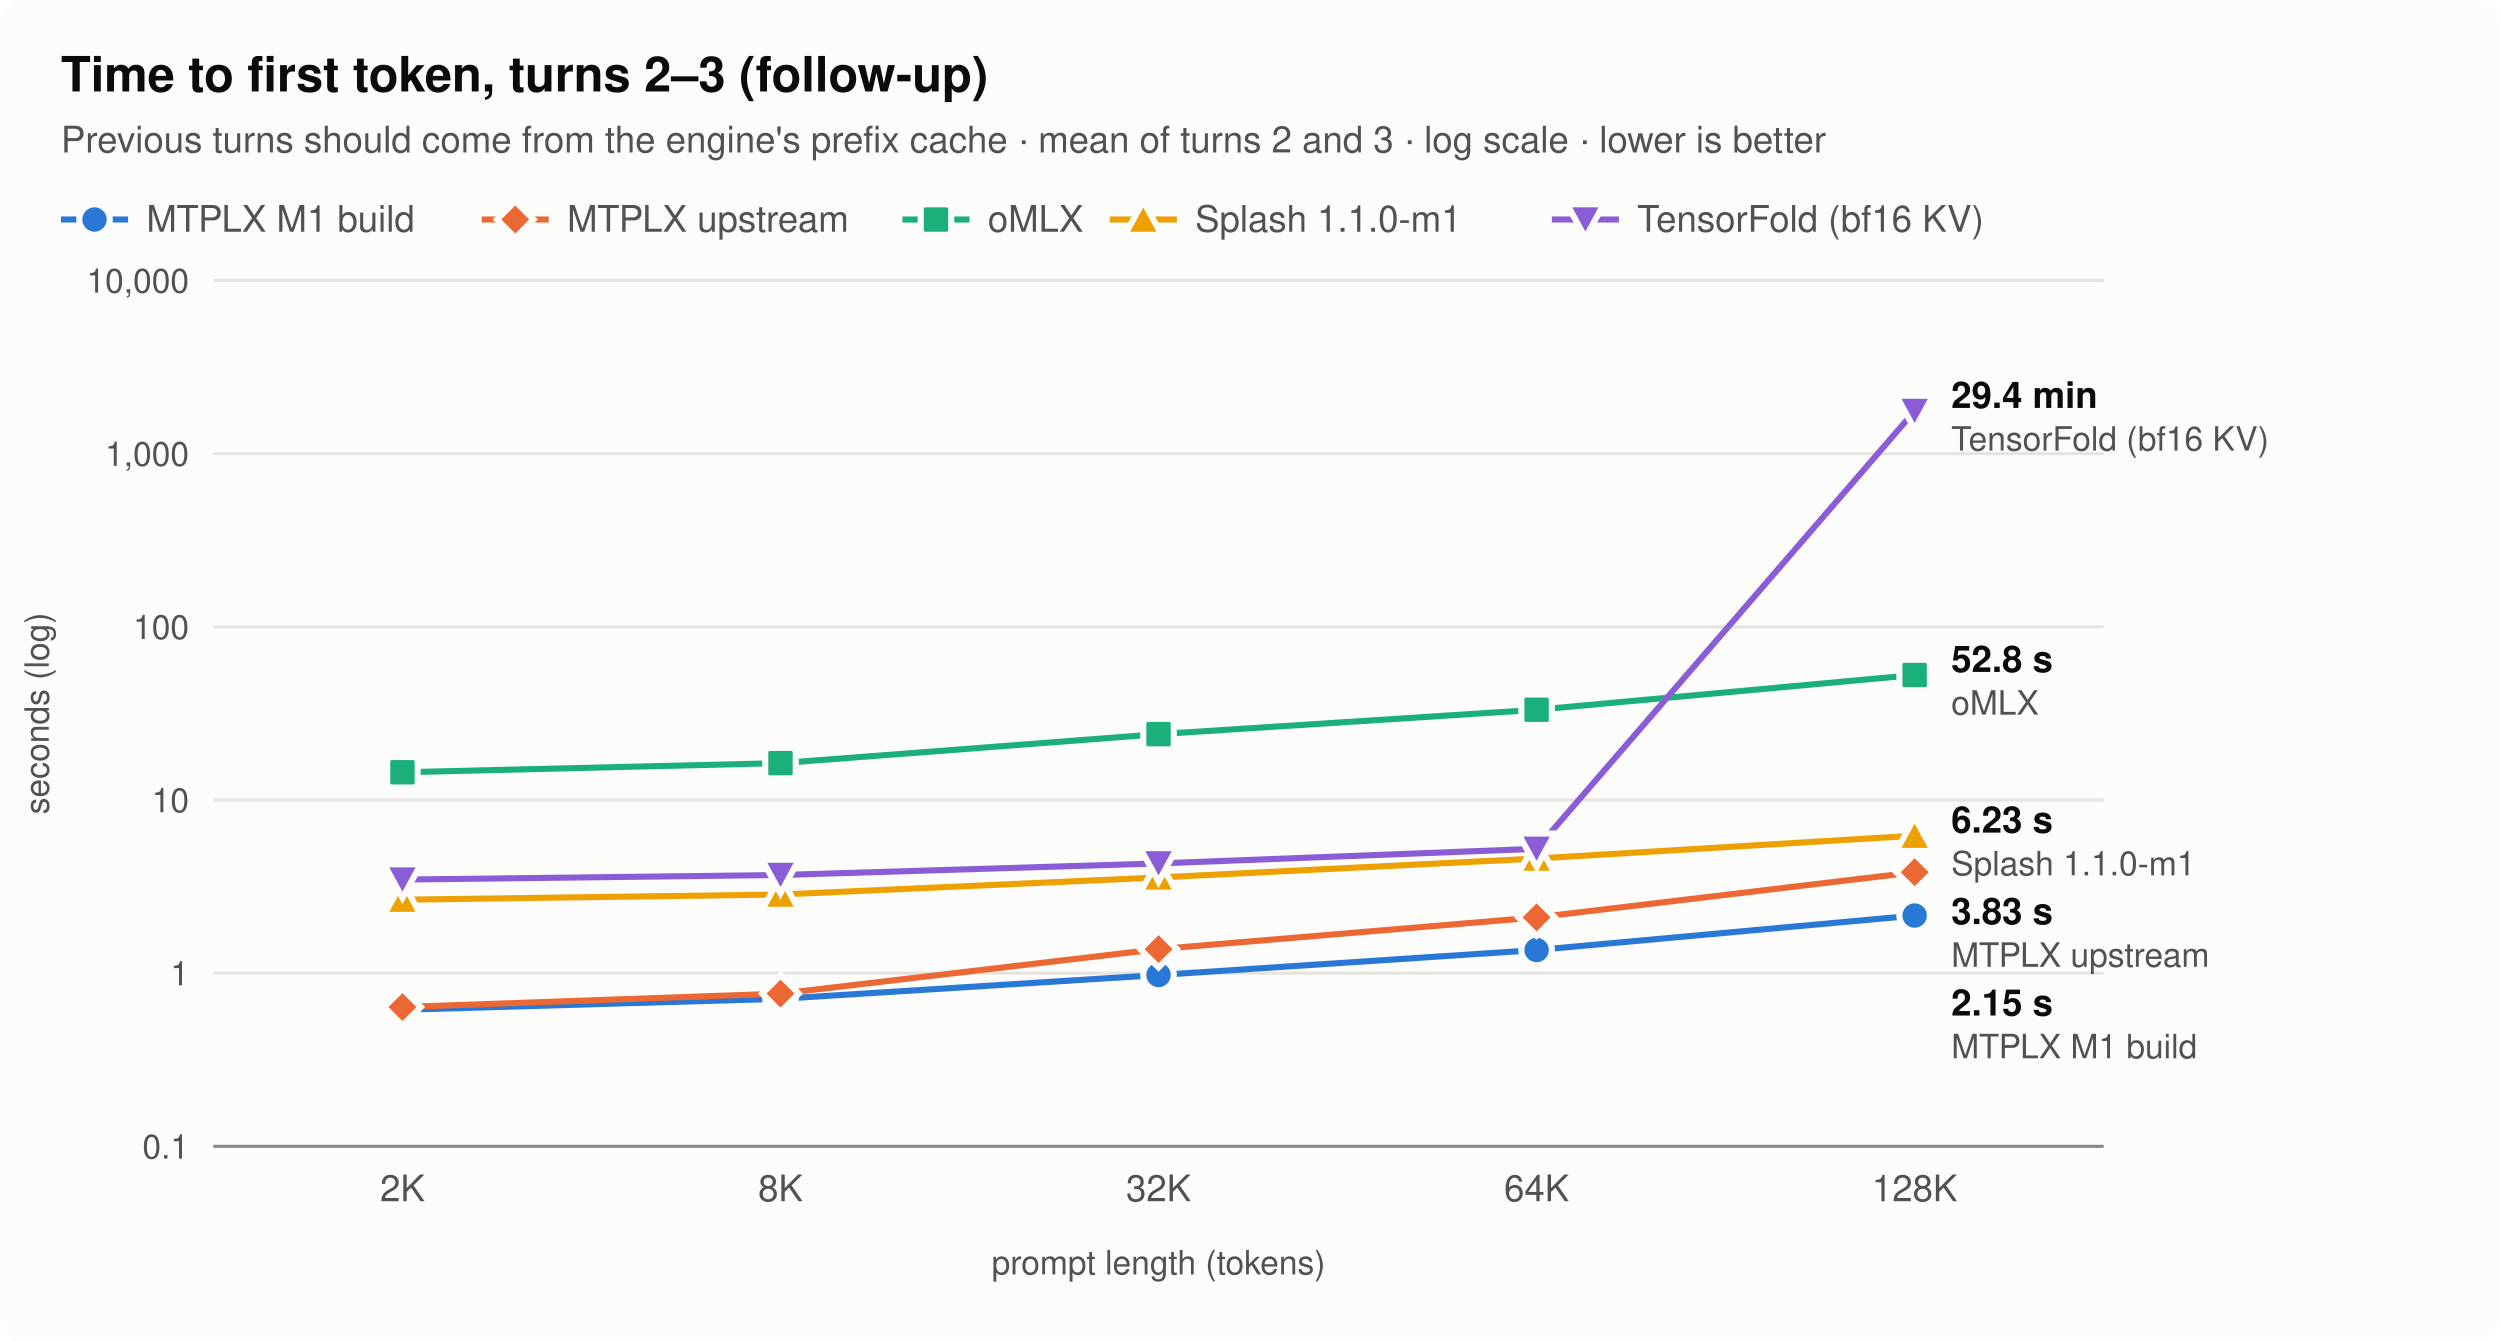
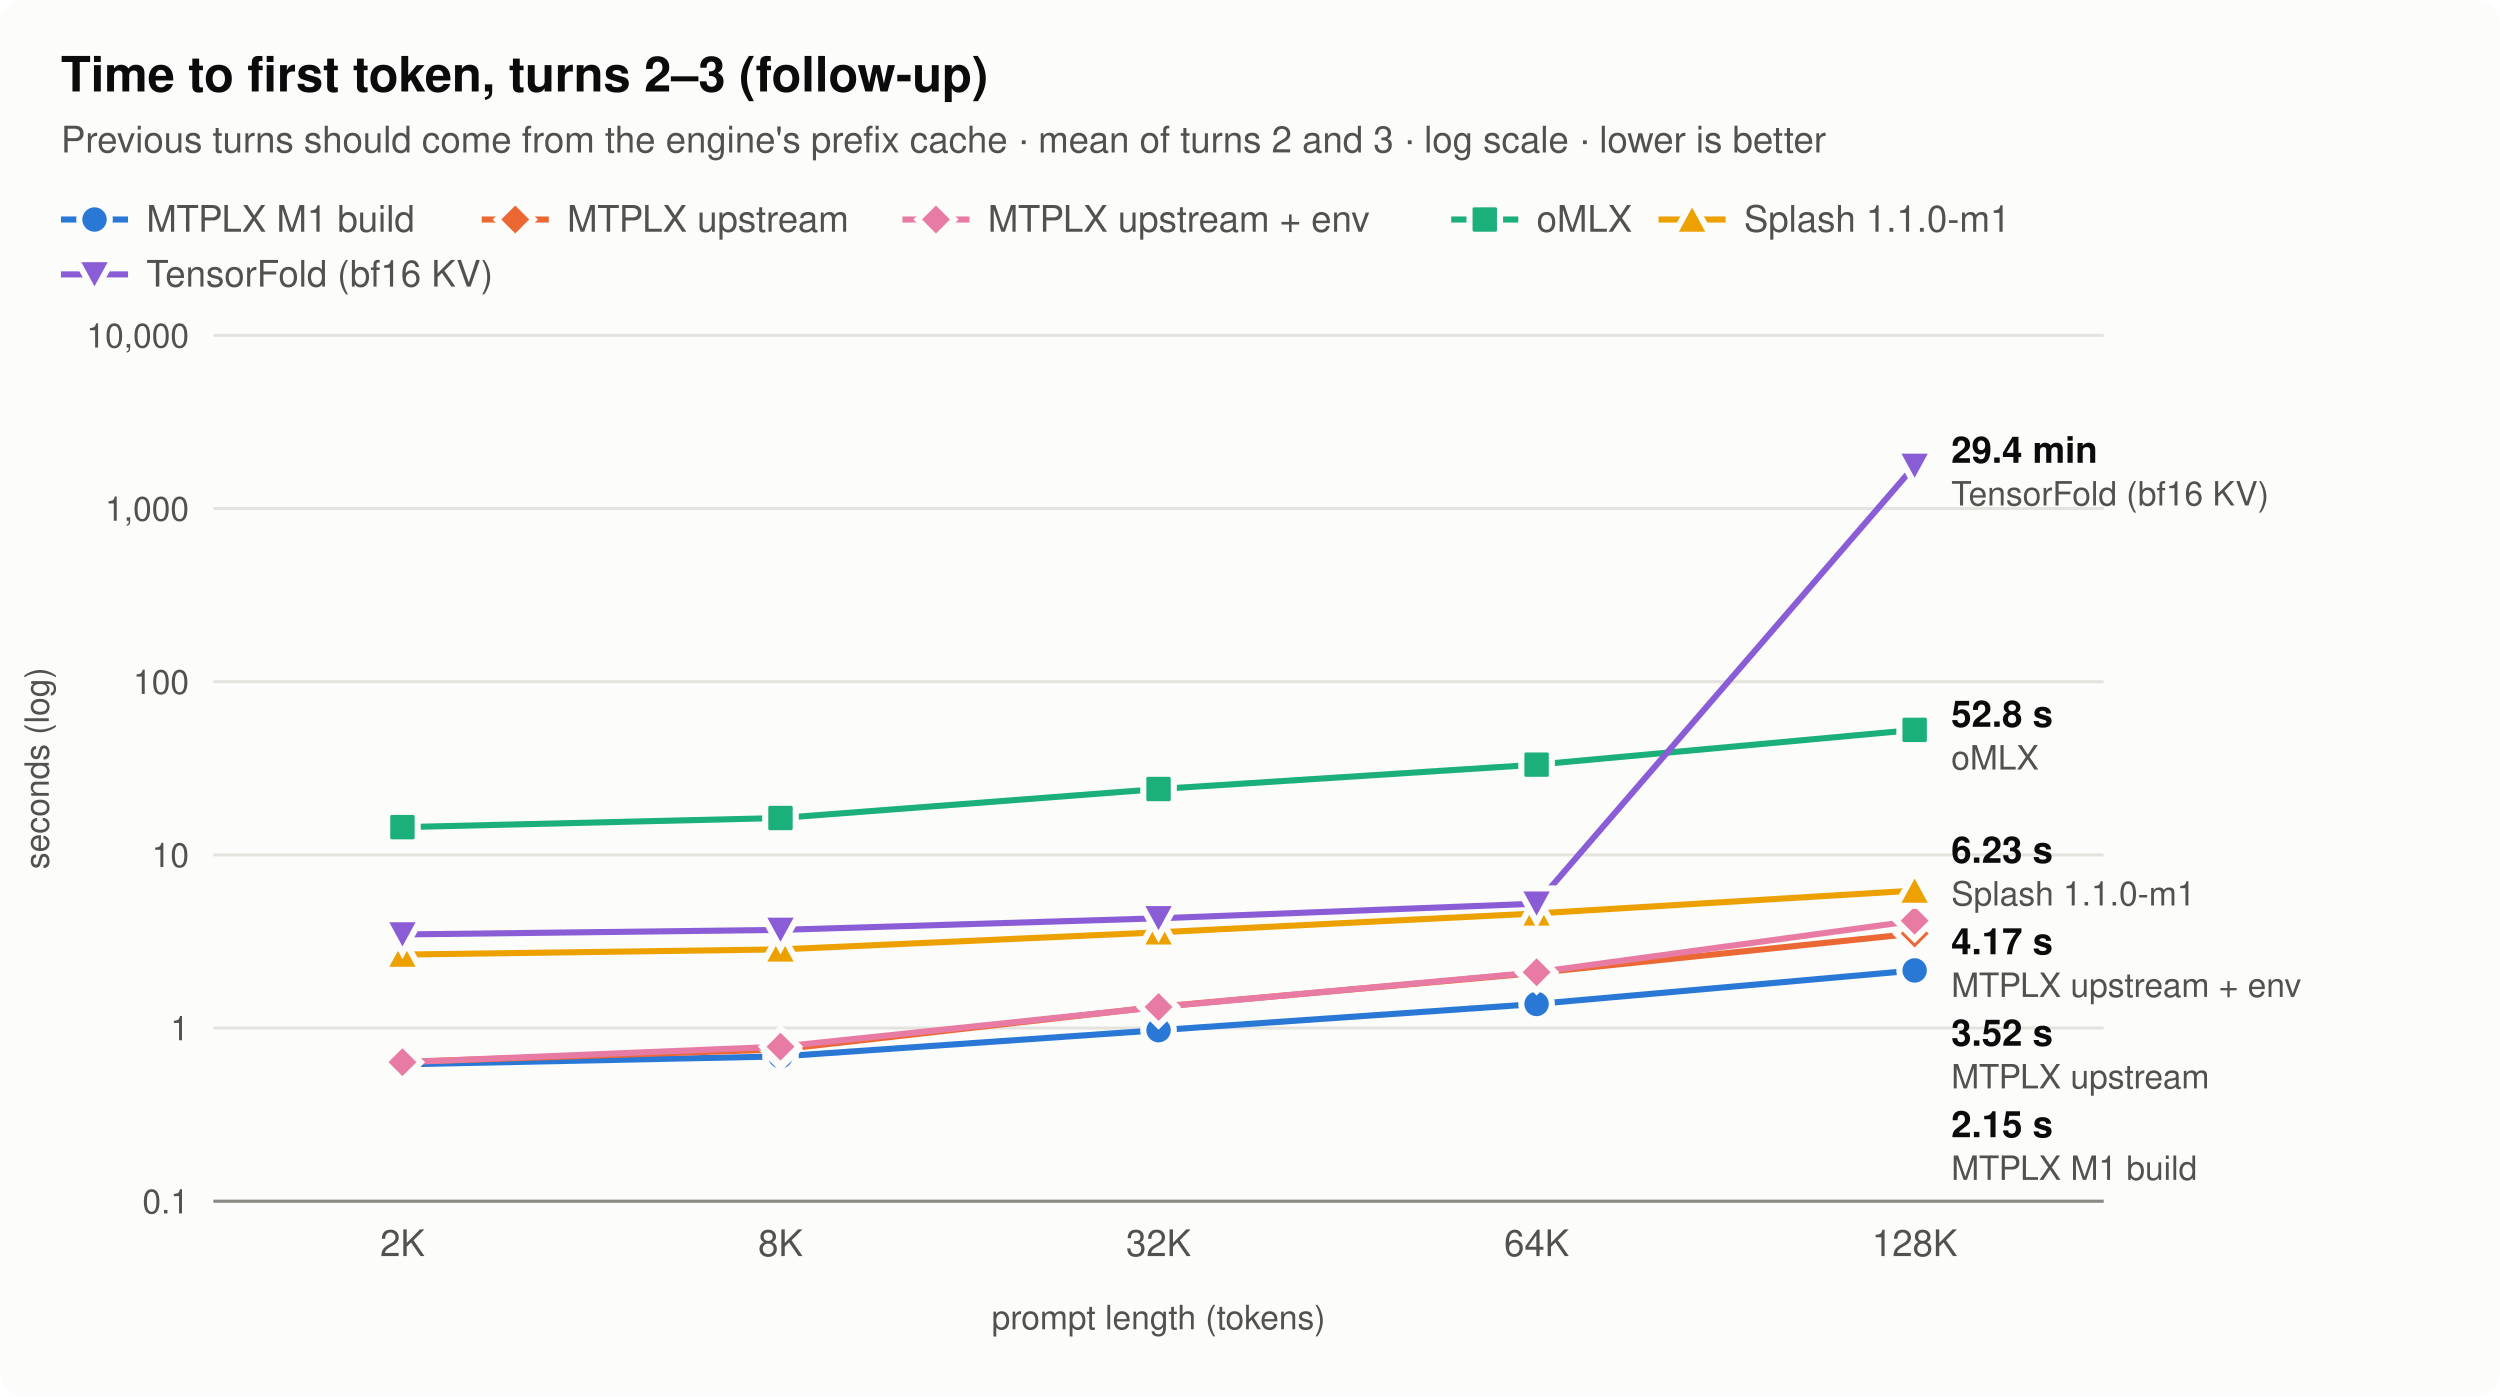
- <svg xmlns="http://www.w3.org/2000/svg" viewBox="0 0 820 440" width="820" height="440" role="img" aria-label="Time to first token, turns 2–3 (follow-up)" font-family="-apple-system,BlinkMacSystemFont,Segoe UI,Helvetica,Arial,sans-serif">
-   <rect width="820" height="440" rx="8" fill="#fcfcfb" />
+ <svg xmlns="http://www.w3.org/2000/svg" viewBox="0 0 820 458" width="820" height="458" role="img" aria-label="Time to first token, turns 2–3 (follow-up)" font-family="-apple-system,BlinkMacSystemFont,Segoe UI,Helvetica,Arial,sans-serif">
+   <rect width="820" height="458" rx="8" fill="#fcfcfb" />
  <text x="20" y="30" fill="#0b0b0b" font-size="16" font-weight="600">Time to first token, turns 2–3 (follow-up)</text>
  <text x="20" y="50" fill="#52514e" font-size="12">Previous turns should come from the engine's prefix cache · mean of turns 2 and 3 · log scale · lower is better</text>
  <line x1="20" x2="42" y1="72" y2="72" stroke="#2a78d6" stroke-width="2" />
  <circle cx="31" cy="72" r="5" fill="#2a78d6" stroke="#fcfcfb" stroke-width="2" />
  <text x="48" y="76" fill="#52514e" font-size="12">MTPLX M1 build</text>
  <line x1="158" x2="180" y1="72" y2="72" stroke="#eb6834" stroke-width="2" />
  <path d="M169 66L175 72L169 78L163 72Z" fill="#eb6834" stroke="#fcfcfb" stroke-width="2" />
  <text x="186" y="76" fill="#52514e" font-size="12">MTPLX upstream</text>
-   <line x1="296" x2="318" y1="72" y2="72" stroke="#1baf7a" stroke-width="2" />
-   <rect x="302" y="67" width="10" height="10" rx="1.5" fill="#1baf7a" stroke="#fcfcfb" stroke-width="2" />
-   <text x="324" y="76" fill="#52514e" font-size="12">oMLX</text>
-   <line x1="364" x2="386" y1="72" y2="72" stroke="#eda100" stroke-width="2" />
-   <path d="M375 66L381 77L369 77Z" fill="#eda100" stroke="#fcfcfb" stroke-width="2" />
-   <text x="392" y="76" fill="#52514e" font-size="12">Splash 1.1.0-m1</text>
-   <line x1="509" x2="531" y1="72" y2="72" stroke="#8a5cd6" stroke-width="2" />
-   <path d="M520 78L526 67L514 67Z" fill="#8a5cd6" stroke="#fcfcfb" stroke-width="2" />
-   <text x="537" y="76" fill="#52514e" font-size="12">TensorFold (bf16 KV)</text>
-   <line x1="70" x2="690" y1="376.0" y2="376.0" stroke="#e4e3de" />
-   <text x="62" y="380.0" fill="#52514e" font-size="11" text-anchor="end">0.1</text>
-   <line x1="70" x2="690" y1="319.2" y2="319.2" stroke="#e4e3de" />
-   <text x="62" y="323.2" fill="#52514e" font-size="11" text-anchor="end">1</text>
-   <line x1="70" x2="690" y1="262.4" y2="262.4" stroke="#e4e3de" />
-   <text x="62" y="266.4" fill="#52514e" font-size="11" text-anchor="end">10</text>
-   <line x1="70" x2="690" y1="205.6" y2="205.6" stroke="#e4e3de" />
-   <text x="62" y="209.6" fill="#52514e" font-size="11" text-anchor="end">100</text>
-   <line x1="70" x2="690" y1="148.8" y2="148.8" stroke="#e4e3de" />
-   <text x="62" y="152.8" fill="#52514e" font-size="11" text-anchor="end">1,000</text>
-   <line x1="70" x2="690" y1="92.0" y2="92.0" stroke="#e4e3de" />
-   <text x="62" y="96.0" fill="#52514e" font-size="11" text-anchor="end">10,000</text>
-   <line x1="70" x2="690" y1="376" y2="376" stroke="#8a8983" />
-   <text x="132.0" y="394" fill="#52514e" font-size="12" text-anchor="middle">2K</text>
-   <text x="256.0" y="394" fill="#52514e" font-size="12" text-anchor="middle">8K</text>
-   <text x="380.0" y="394" fill="#52514e" font-size="12" text-anchor="middle">32K</text>
-   <text x="504.0" y="394" fill="#52514e" font-size="12" text-anchor="middle">64K</text>
-   <text x="628.0" y="394" fill="#52514e" font-size="12" text-anchor="middle">128K</text>
-   <text x="380.0" y="418" fill="#52514e" font-size="11" text-anchor="middle">prompt length (tokens)</text>
-   <text x="16" y="234.0" fill="#52514e" font-size="11" text-anchor="middle" transform="rotate(-90 16 234.0)">seconds (log)</text>
-   <polyline points="132.0,331.2 256.0,327.6 380.0,319.8 504.0,311.6 628.0,300.3" fill="none" stroke="#2a78d6" stroke-width="2" stroke-linejoin="round" />
-   <circle cx="132.0" cy="331.2" r="5" fill="#2a78d6" stroke="#fcfcfb" stroke-width="2" />
-   <circle cx="256.0" cy="327.6" r="5" fill="#2a78d6" stroke="#fcfcfb" stroke-width="2" />
-   <circle cx="380.0" cy="319.8" r="5" fill="#2a78d6" stroke="#fcfcfb" stroke-width="2" />
-   <circle cx="504.0" cy="311.6" r="5" fill="#2a78d6" stroke="#fcfcfb" stroke-width="2" />
-   <circle cx="628.0" cy="300.3" r="5" fill="#2a78d6" stroke="#fcfcfb" stroke-width="2" />
-   <polyline points="132.0,330.3 256.0,325.9 380.0,311.3 504.0,300.9 628.0,286.1" fill="none" stroke="#eb6834" stroke-width="2" stroke-linejoin="round" />
-   <path d="M132.0 324.3L138.0 330.3L132.0 336.3L126.0 330.3Z" fill="#eb6834" stroke="#fcfcfb" stroke-width="2" />
-   <path d="M256.0 319.9L262.0 325.9L256.0 331.9L250.0 325.9Z" fill="#eb6834" stroke="#fcfcfb" stroke-width="2" />
-   <path d="M380.0 305.3L386.0 311.3L380.0 317.3L374.0 311.3Z" fill="#eb6834" stroke="#fcfcfb" stroke-width="2" />
-   <path d="M504.0 294.9L510.0 300.9L504.0 306.9L498.0 300.9Z" fill="#eb6834" stroke="#fcfcfb" stroke-width="2" />
-   <path d="M628.0 280.1L634.0 286.1L628.0 292.1L622.0 286.1Z" fill="#eb6834" stroke="#fcfcfb" stroke-width="2" />
-   <polyline points="132.0,253.3 256.0,250.3 380.0,240.8 504.0,232.8 628.0,221.4" fill="none" stroke="#1baf7a" stroke-width="2" stroke-linejoin="round" />
-   <rect x="127.0" y="248.3" width="10" height="10" rx="1.5" fill="#1baf7a" stroke="#fcfcfb" stroke-width="2" />
-   <rect x="251.0" y="245.3" width="10" height="10" rx="1.5" fill="#1baf7a" stroke="#fcfcfb" stroke-width="2" />
-   <rect x="375.0" y="235.8" width="10" height="10" rx="1.5" fill="#1baf7a" stroke="#fcfcfb" stroke-width="2" />
-   <rect x="499.0" y="227.8" width="10" height="10" rx="1.5" fill="#1baf7a" stroke="#fcfcfb" stroke-width="2" />
-   <rect x="623.0" y="216.4" width="10" height="10" rx="1.5" fill="#1baf7a" stroke="#fcfcfb" stroke-width="2" />
-   <polyline points="132.0,295.1 256.0,293.4 380.0,287.8 504.0,281.6 628.0,274.1" fill="none" stroke="#eda100" stroke-width="2" stroke-linejoin="round" />
-   <path d="M132.0 289.1L138.0 300.1L126.0 300.1Z" fill="#eda100" stroke="#fcfcfb" stroke-width="2" />
-   <path d="M256.0 287.4L262.0 298.4L250.0 298.4Z" fill="#eda100" stroke="#fcfcfb" stroke-width="2" />
-   <path d="M380.0 281.8L386.0 292.8L374.0 292.8Z" fill="#eda100" stroke="#fcfcfb" stroke-width="2" />
-   <path d="M504.0 275.6L510.0 286.6L498.0 286.6Z" fill="#eda100" stroke="#fcfcfb" stroke-width="2" />
-   <path d="M628.0 268.1L634.0 279.1L622.0 279.1Z" fill="#eda100" stroke="#fcfcfb" stroke-width="2" />
-   <polyline points="132.0,288.5 256.0,287.0 380.0,283.2 504.0,278.4 628.0,134.8" fill="none" stroke="#8a5cd6" stroke-width="2" stroke-linejoin="round" />
-   <path d="M132.0 294.5L138.0 283.5L126.0 283.5Z" fill="#8a5cd6" stroke="#fcfcfb" stroke-width="2" />
-   <path d="M256.0 293.0L262.0 282.0L250.0 282.0Z" fill="#8a5cd6" stroke="#fcfcfb" stroke-width="2" />
-   <path d="M380.0 289.2L386.0 278.2L374.0 278.2Z" fill="#8a5cd6" stroke="#fcfcfb" stroke-width="2" />
-   <path d="M504.0 284.4L510.0 273.4L498.0 273.4Z" fill="#8a5cd6" stroke="#fcfcfb" stroke-width="2" />
-   <path d="M628.0 140.8L634.0 129.8L622.0 129.8Z" fill="#8a5cd6" stroke="#fcfcfb" stroke-width="2" />
-   <text x="640.0" y="133.8" fill="#0b0b0b" font-size="12" font-weight="600">29.4 min</text>
-   <text x="640.0" y="147.8" fill="#52514e" font-size="11">TensorFold (bf16 KV)</text>
-   <text x="640.0" y="220.4" fill="#0b0b0b" font-size="12" font-weight="600">52.8 s</text>
-   <text x="640.0" y="234.4" fill="#52514e" font-size="11">oMLX</text>
-   <text x="640.0" y="273.1" fill="#0b0b0b" font-size="12" font-weight="600">6.23 s</text>
-   <text x="640.0" y="287.1" fill="#52514e" font-size="11">Splash 1.1.0-m1</text>
-   <text x="640.0" y="303.1" fill="#0b0b0b" font-size="12" font-weight="600">3.83 s</text>
-   <text x="640.0" y="317.1" fill="#52514e" font-size="11">MTPLX upstream</text>
-   <text x="640.0" y="333.1" fill="#0b0b0b" font-size="12" font-weight="600">2.15 s</text>
-   <text x="640.0" y="347.1" fill="#52514e" font-size="11">MTPLX M1 build</text>
+   <line x1="296" x2="318" y1="72" y2="72" stroke="#e87ba4" stroke-width="2" />
+   <path d="M307 66L313 72L307 78L301 72Z" fill="#e87ba4" stroke="#fcfcfb" stroke-width="2" />
+   <text x="324" y="76" fill="#52514e" font-size="12">MTPLX upstream + env</text>
+   <line x1="476" x2="498" y1="72" y2="72" stroke="#1baf7a" stroke-width="2" />
+   <rect x="482" y="67" width="10" height="10" rx="1.5" fill="#1baf7a" stroke="#fcfcfb" stroke-width="2" />
+   <text x="504" y="76" fill="#52514e" font-size="12">oMLX</text>
+   <line x1="544" x2="566" y1="72" y2="72" stroke="#eda100" stroke-width="2" />
+   <path d="M555 66L561 77L549 77Z" fill="#eda100" stroke="#fcfcfb" stroke-width="2" />
+   <text x="572" y="76" fill="#52514e" font-size="12">Splash 1.1.0-m1</text>
+   <line x1="20" x2="42" y1="90" y2="90" stroke="#8a5cd6" stroke-width="2" />
+   <path d="M31 96L37 85L25 85Z" fill="#8a5cd6" stroke="#fcfcfb" stroke-width="2" />
+   <text x="48" y="94" fill="#52514e" font-size="12">TensorFold (bf16 KV)</text>
+   <line x1="70" x2="690" y1="394.0" y2="394.0" stroke="#e4e3de" />
+   <text x="62" y="398.0" fill="#52514e" font-size="11" text-anchor="end">0.1</text>
+   <line x1="70" x2="690" y1="337.2" y2="337.2" stroke="#e4e3de" />
+   <text x="62" y="341.2" fill="#52514e" font-size="11" text-anchor="end">1</text>
+   <line x1="70" x2="690" y1="280.4" y2="280.4" stroke="#e4e3de" />
+   <text x="62" y="284.4" fill="#52514e" font-size="11" text-anchor="end">10</text>
+   <line x1="70" x2="690" y1="223.6" y2="223.6" stroke="#e4e3de" />
+   <text x="62" y="227.6" fill="#52514e" font-size="11" text-anchor="end">100</text>
+   <line x1="70" x2="690" y1="166.8" y2="166.8" stroke="#e4e3de" />
+   <text x="62" y="170.8" fill="#52514e" font-size="11" text-anchor="end">1,000</text>
+   <line x1="70" x2="690" y1="110.0" y2="110.0" stroke="#e4e3de" />
+   <text x="62" y="114.0" fill="#52514e" font-size="11" text-anchor="end">10,000</text>
+   <line x1="70" x2="690" y1="394" y2="394" stroke="#8a8983" />
+   <text x="132.0" y="412" fill="#52514e" font-size="12" text-anchor="middle">2K</text>
+   <text x="256.0" y="412" fill="#52514e" font-size="12" text-anchor="middle">8K</text>
+   <text x="380.0" y="412" fill="#52514e" font-size="12" text-anchor="middle">32K</text>
+   <text x="504.0" y="412" fill="#52514e" font-size="12" text-anchor="middle">64K</text>
+   <text x="628.0" y="412" fill="#52514e" font-size="12" text-anchor="middle">128K</text>
+   <text x="380.0" y="436" fill="#52514e" font-size="11" text-anchor="middle">prompt length (tokens)</text>
+   <text x="16" y="252.0" fill="#52514e" font-size="11" text-anchor="middle" transform="rotate(-90 16 252.0)">seconds (log)</text>
+   <polyline points="132.0,349.1 256.0,346.5 380.0,337.9 504.0,329.3 628.0,318.3" fill="none" stroke="#2a78d6" stroke-width="2" stroke-linejoin="round" />
+   <circle cx="132.0" cy="349.1" r="5" fill="#2a78d6" stroke="#fcfcfb" stroke-width="2" />
+   <circle cx="256.0" cy="346.5" r="5" fill="#2a78d6" stroke="#fcfcfb" stroke-width="2" />
+   <circle cx="380.0" cy="337.9" r="5" fill="#2a78d6" stroke="#fcfcfb" stroke-width="2" />
+   <circle cx="504.0" cy="329.3" r="5" fill="#2a78d6" stroke="#fcfcfb" stroke-width="2" />
+   <circle cx="628.0" cy="318.3" r="5" fill="#2a78d6" stroke="#fcfcfb" stroke-width="2" />
+   <polyline points="132.0,348.3 256.0,344.2 380.0,330.2 504.0,319.1 628.0,306.2" fill="none" stroke="#eb6834" stroke-width="2" stroke-linejoin="round" />
+   <path d="M132.0 342.3L138.0 348.3L132.0 354.3L126.0 348.3Z" fill="#eb6834" stroke="#fcfcfb" stroke-width="2" />
+   <path d="M256.0 338.2L262.0 344.2L256.0 350.2L250.0 344.2Z" fill="#eb6834" stroke="#fcfcfb" stroke-width="2" />
+   <path d="M380.0 324.2L386.0 330.2L380.0 336.2L374.0 330.2Z" fill="#eb6834" stroke="#fcfcfb" stroke-width="2" />
+   <path d="M504.0 313.1L510.0 319.1L504.0 325.1L498.0 319.1Z" fill="#eb6834" stroke="#fcfcfb" stroke-width="2" />
+   <path d="M628.0 300.2L634.0 306.2L628.0 312.2L622.0 306.2Z" fill="#eb6834" stroke="#fcfcfb" stroke-width="2" />
+   <polyline points="132.0,348.4 256.0,343.3 380.0,330.3 504.0,318.9 628.0,302.0" fill="none" stroke="#e87ba4" stroke-width="2" stroke-linejoin="round" />
+   <path d="M132.0 342.4L138.0 348.4L132.0 354.4L126.0 348.4Z" fill="#e87ba4" stroke="#fcfcfb" stroke-width="2" />
+   <path d="M256.0 337.3L262.0 343.3L256.0 349.3L250.0 343.3Z" fill="#e87ba4" stroke="#fcfcfb" stroke-width="2" />
+   <path d="M380.0 324.3L386.0 330.3L380.0 336.3L374.0 330.3Z" fill="#e87ba4" stroke="#fcfcfb" stroke-width="2" />
+   <path d="M504.0 312.9L510.0 318.9L504.0 324.9L498.0 318.9Z" fill="#e87ba4" stroke="#fcfcfb" stroke-width="2" />
+   <path d="M628.0 296.0L634.0 302.0L628.0 308.0L622.0 302.0Z" fill="#e87ba4" stroke="#fcfcfb" stroke-width="2" />
+   <polyline points="132.0,271.3 256.0,268.3 380.0,258.8 504.0,250.8 628.0,239.4" fill="none" stroke="#1baf7a" stroke-width="2" stroke-linejoin="round" />
+   <rect x="127.0" y="266.3" width="10" height="10" rx="1.5" fill="#1baf7a" stroke="#fcfcfb" stroke-width="2" />
+   <rect x="251.0" y="263.3" width="10" height="10" rx="1.5" fill="#1baf7a" stroke="#fcfcfb" stroke-width="2" />
+   <rect x="375.0" y="253.8" width="10" height="10" rx="1.5" fill="#1baf7a" stroke="#fcfcfb" stroke-width="2" />
+   <rect x="499.0" y="245.8" width="10" height="10" rx="1.5" fill="#1baf7a" stroke="#fcfcfb" stroke-width="2" />
+   <rect x="623.0" y="234.4" width="10" height="10" rx="1.5" fill="#1baf7a" stroke="#fcfcfb" stroke-width="2" />
+   <polyline points="132.0,313.1 256.0,311.4 380.0,305.8 504.0,299.6 628.0,292.1" fill="none" stroke="#eda100" stroke-width="2" stroke-linejoin="round" />
+   <path d="M132.0 307.1L138.0 318.1L126.0 318.1Z" fill="#eda100" stroke="#fcfcfb" stroke-width="2" />
+   <path d="M256.0 305.4L262.0 316.4L250.0 316.4Z" fill="#eda100" stroke="#fcfcfb" stroke-width="2" />
+   <path d="M380.0 299.8L386.0 310.8L374.0 310.8Z" fill="#eda100" stroke="#fcfcfb" stroke-width="2" />
+   <path d="M504.0 293.6L510.0 304.6L498.0 304.6Z" fill="#eda100" stroke="#fcfcfb" stroke-width="2" />
+   <path d="M628.0 286.1L634.0 297.1L622.0 297.1Z" fill="#eda100" stroke="#fcfcfb" stroke-width="2" />
+   <polyline points="132.0,306.5 256.0,305.0 380.0,301.2 504.0,296.4 628.0,152.8" fill="none" stroke="#8a5cd6" stroke-width="2" stroke-linejoin="round" />
+   <path d="M132.0 312.5L138.0 301.5L126.0 301.5Z" fill="#8a5cd6" stroke="#fcfcfb" stroke-width="2" />
+   <path d="M256.0 311.0L262.0 300.0L250.0 300.0Z" fill="#8a5cd6" stroke="#fcfcfb" stroke-width="2" />
+   <path d="M380.0 307.2L386.0 296.2L374.0 296.2Z" fill="#8a5cd6" stroke="#fcfcfb" stroke-width="2" />
+   <path d="M504.0 302.4L510.0 291.4L498.0 291.4Z" fill="#8a5cd6" stroke="#fcfcfb" stroke-width="2" />
+   <path d="M628.0 158.8L634.0 147.8L622.0 147.8Z" fill="#8a5cd6" stroke="#fcfcfb" stroke-width="2" />
+   <text x="640.0" y="151.8" fill="#0b0b0b" font-size="12" font-weight="600">29.4 min</text>
+   <text x="640.0" y="165.8" fill="#52514e" font-size="11">TensorFold (bf16 KV)</text>
+   <text x="640.0" y="238.4" fill="#0b0b0b" font-size="12" font-weight="600">52.8 s</text>
+   <text x="640.0" y="252.4" fill="#52514e" font-size="11">oMLX</text>
+   <text x="640.0" y="283.0" fill="#0b0b0b" font-size="12" font-weight="600">6.23 s</text>
+   <text x="640.0" y="297.0" fill="#52514e" font-size="11">Splash 1.1.0-m1</text>
+   <text x="640.0" y="313.0" fill="#0b0b0b" font-size="12" font-weight="600">4.17 s</text>
+   <text x="640.0" y="327.0" fill="#52514e" font-size="11">MTPLX upstream + env</text>
+   <text x="640.0" y="343.0" fill="#0b0b0b" font-size="12" font-weight="600">3.52 s</text>
+   <text x="640.0" y="357.0" fill="#52514e" font-size="11">MTPLX upstream</text>
+   <text x="640.0" y="373.0" fill="#0b0b0b" font-size="12" font-weight="600">2.15 s</text>
+   <text x="640.0" y="387.0" fill="#52514e" font-size="11">MTPLX M1 build</text>
</svg>
